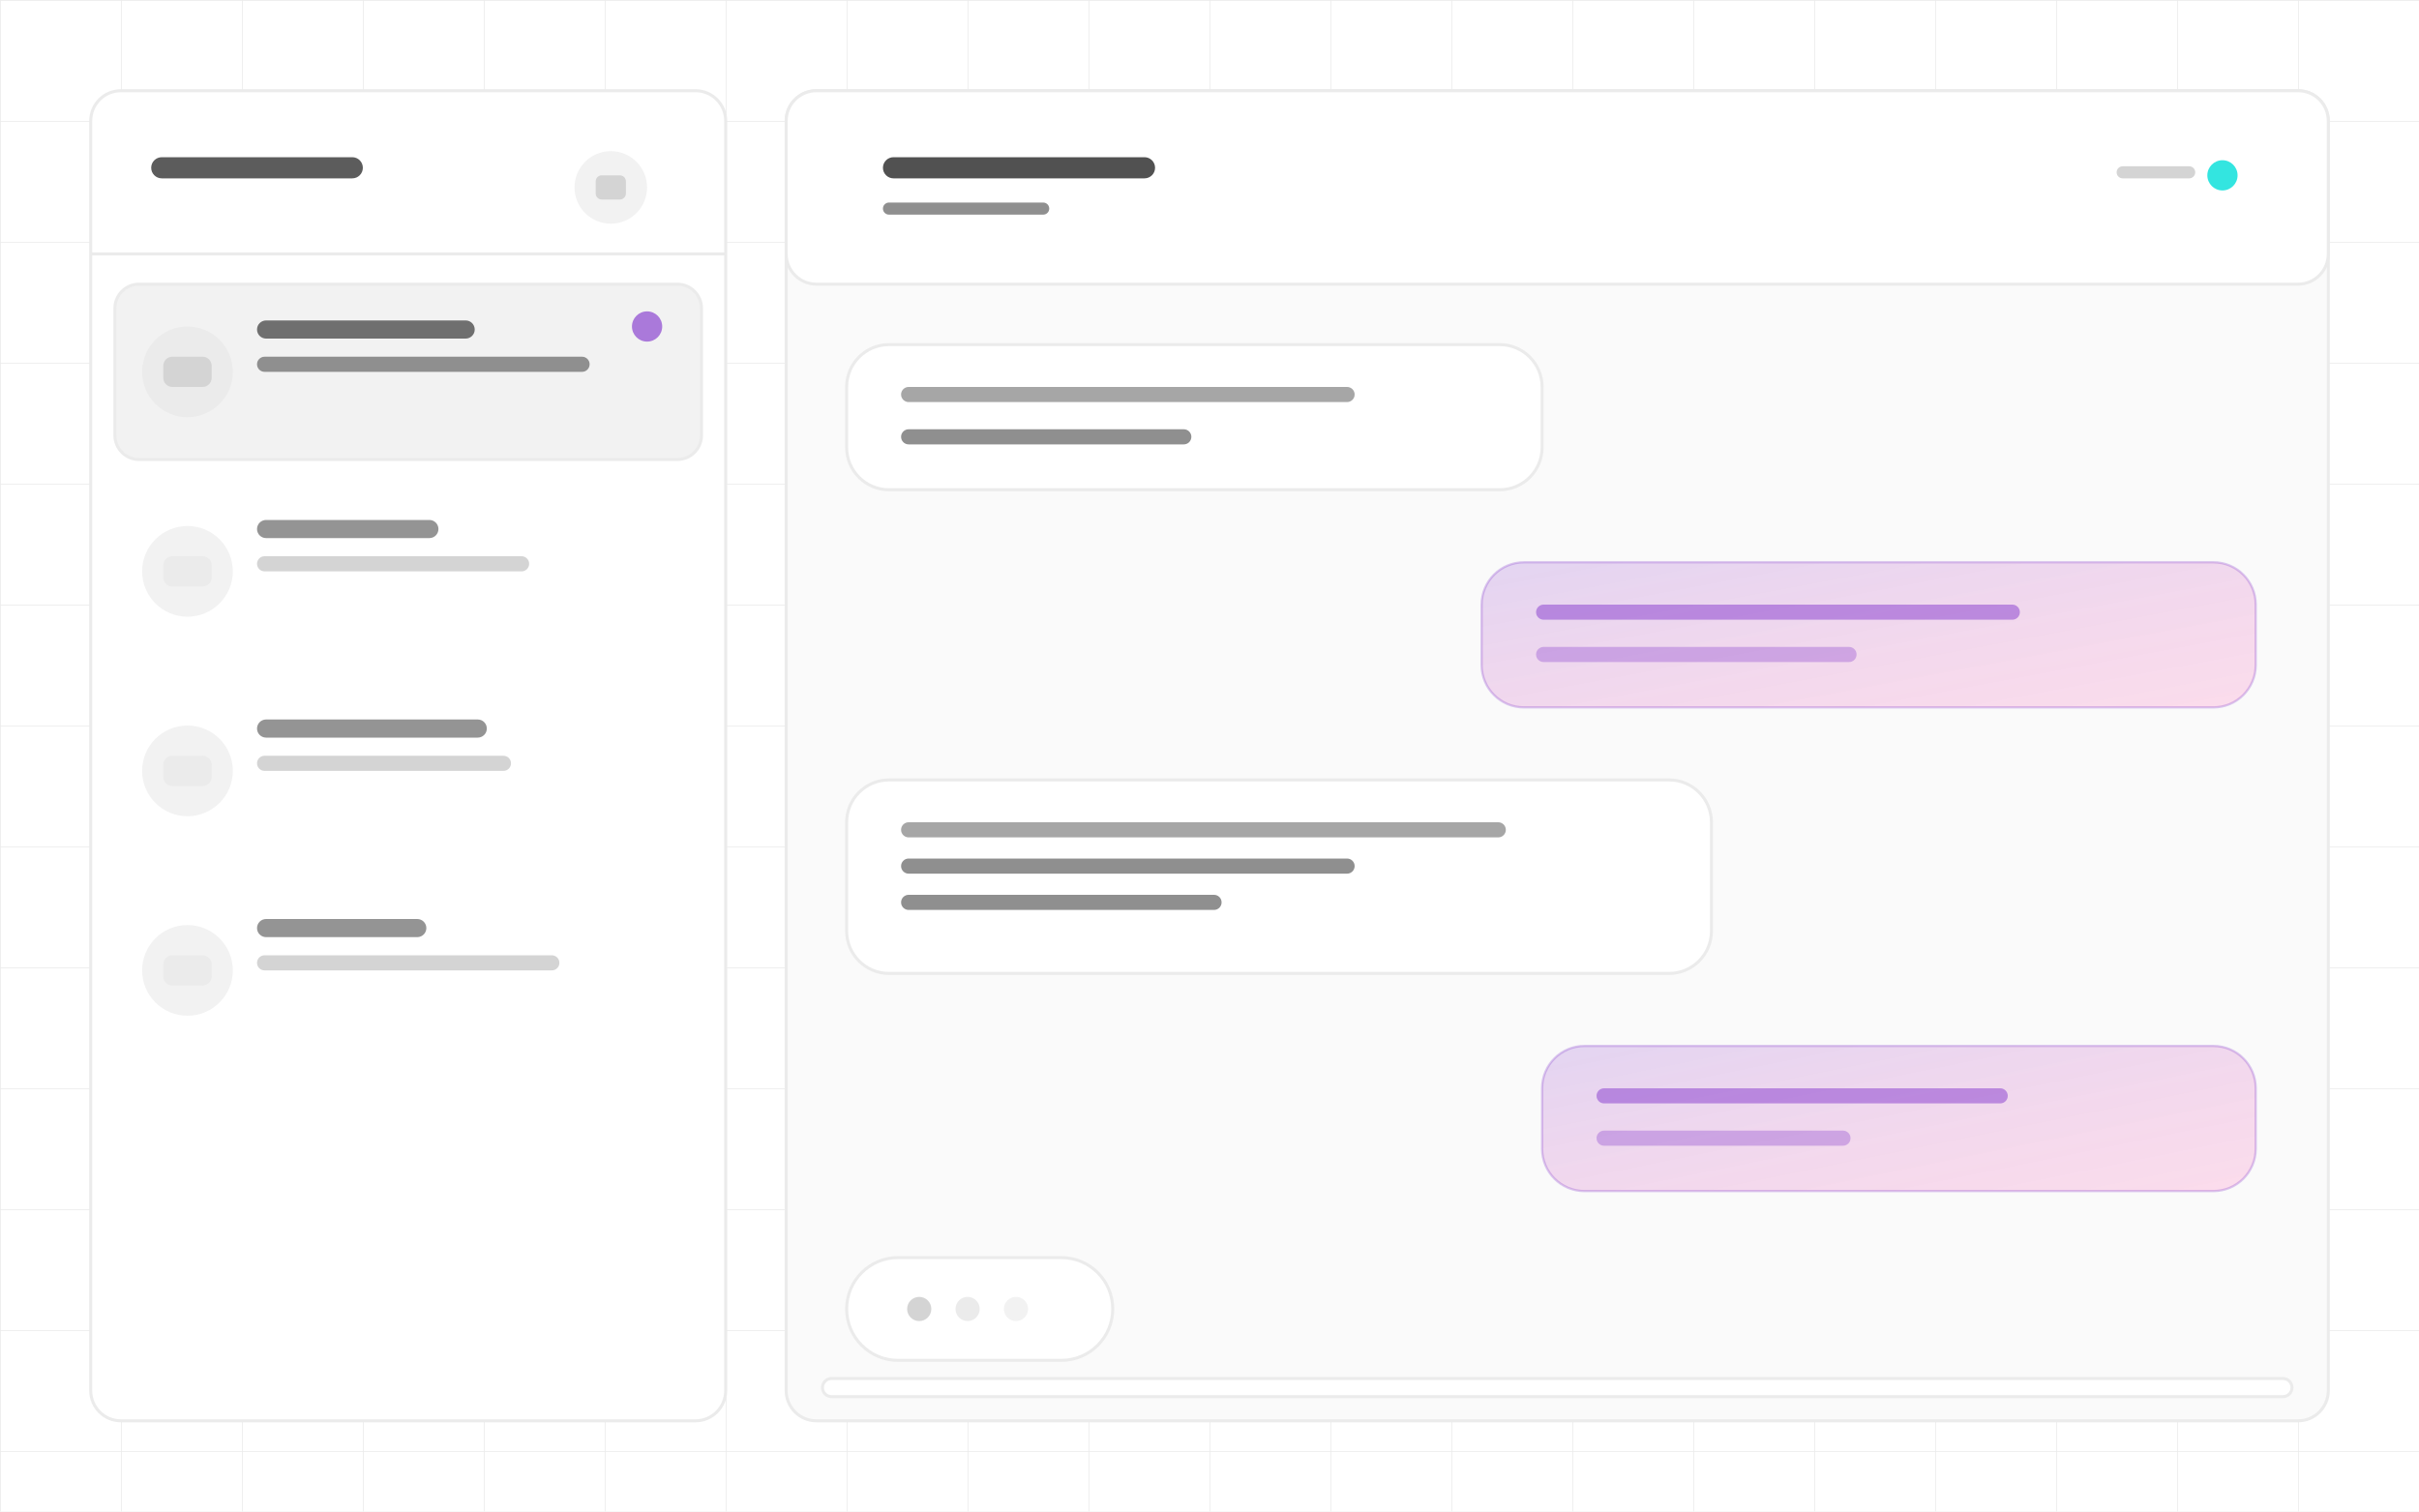
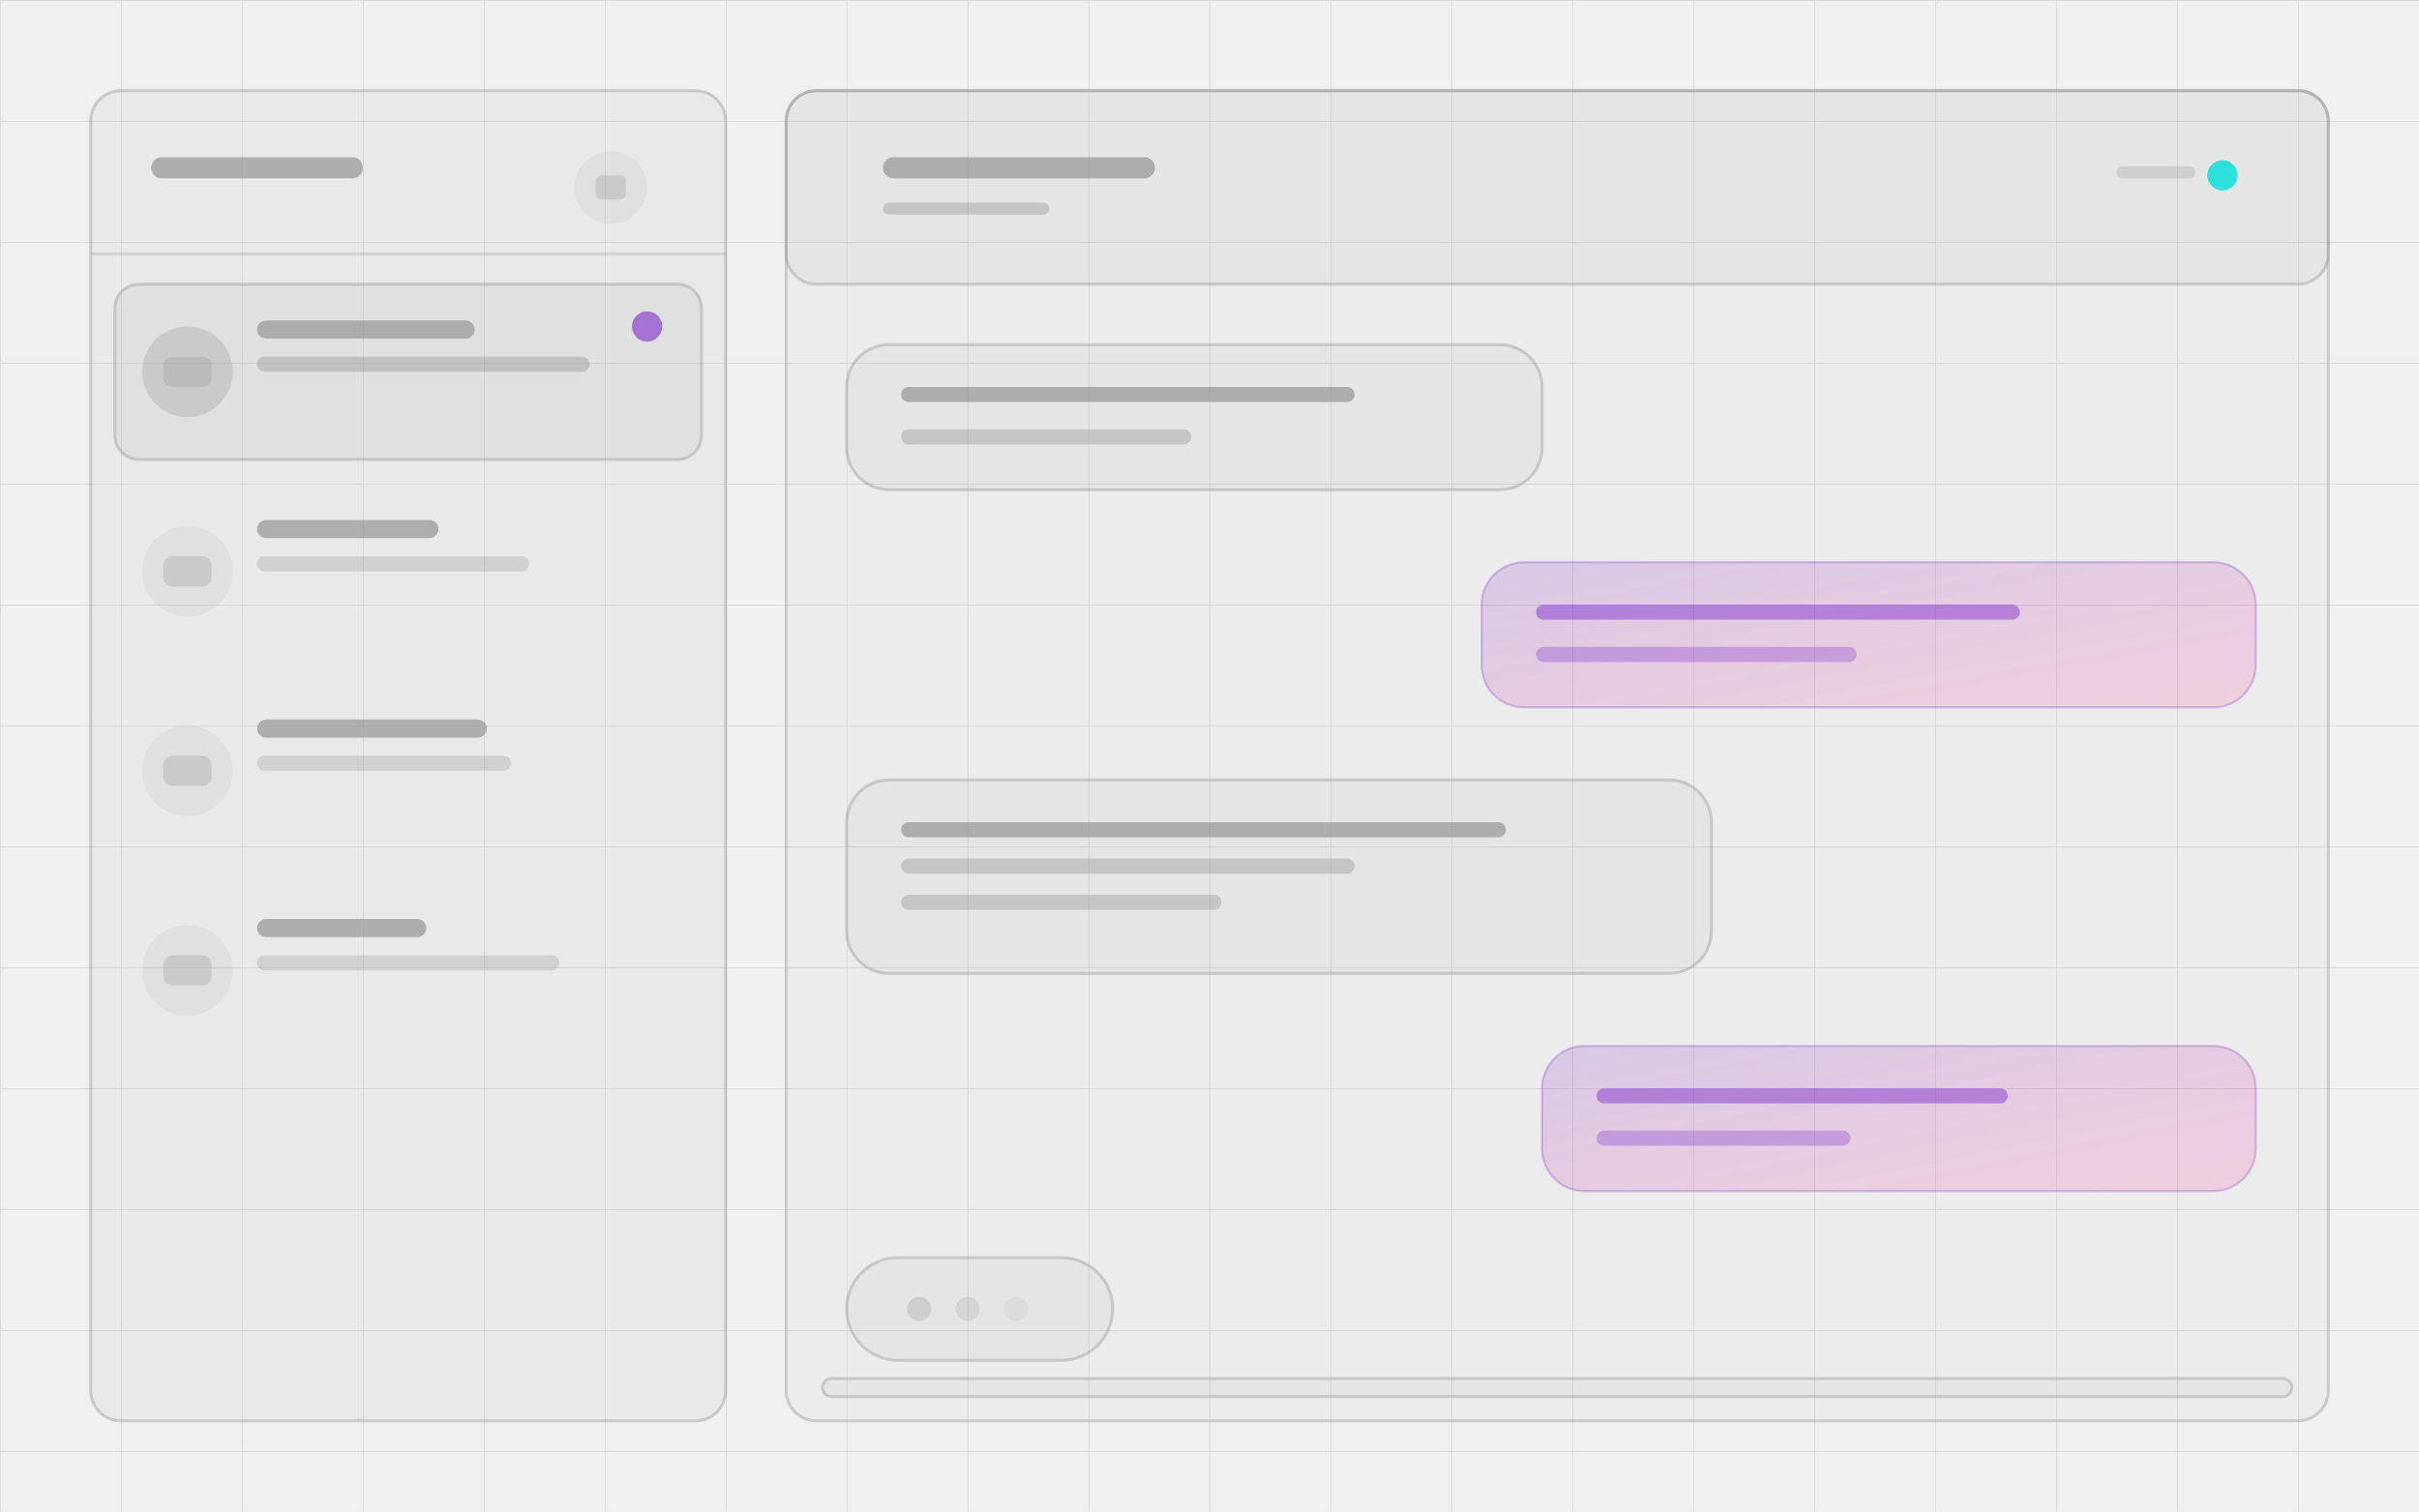
<svg xmlns="http://www.w3.org/2000/svg" viewBox="0 0 800 500" fill="none">
-   <rect width="800" height="500" fill="#ffffff" />
+   <rect width="800" height="500" fill="none" />
  <defs>
    <pattern id="grid" width="40" height="40" patternUnits="userSpaceOnUse">
-       <path d="M 40 0 L 0 0 0 40" fill="none" stroke="#ebebeb" stroke-width="0.5" />
+       <path d="M 40 0 L 0 0 0 40" fill="none" stroke="rgba(150,150,150,0.3)" stroke-width="0.5" />
    </pattern>
    <linearGradient id="sentBg" x1="0" y1="0" x2="1" y2="1">
      <stop offset="0%" stop-color="#7928ca" stop-opacity="0.18" />
      <stop offset="100%" stop-color="#ff0080" stop-opacity="0.12" />
    </linearGradient>
  </defs>
  <rect width="800" height="500" fill="url(#grid)" />
-   <rect x="30" y="30" width="210" height="440" rx="10" fill="#ffffff" stroke="#ebebeb" stroke-width="1" />
-   <rect x="50" y="52" width="70" height="7" rx="3.5" fill="#171717" opacity="0.7" />
-   <rect x="190" y="50" width="24" height="24" rx="12" fill="#f2f2f2" />
-   <rect x="197" y="58" width="10" height="8" rx="2" fill="#d4d4d4" />
-   <line x1="30" y1="84" x2="240" y2="84" stroke="#ebebeb" stroke-width="1" />
-   <rect x="38" y="94" width="194" height="58" rx="8" fill="#f2f2f2" stroke="#ebebeb" stroke-width="1" />
-   <circle cx="62" cy="123" r="15" fill="#ebebeb" />
+   <rect x="30" y="30" width="210" height="440" rx="10" fill="rgba(150,150,150,0.08)" stroke="rgba(150,150,150,0.4)" stroke-width="1" />
+   <rect x="50" y="52" width="70" height="7" rx="3.5" fill="rgba(150,150,150,0.7)" />
+   <rect x="190" y="50" width="24" height="24" rx="12" fill="rgba(150,150,150,0.12)" />
+   <rect x="197" y="58" width="10" height="8" rx="2" fill="rgba(150,150,150,0.3)" />
+   <line x1="30" y1="84" x2="240" y2="84" stroke="rgba(150,150,150,0.3)" stroke-width="1" />
+   <rect x="38" y="94" width="194" height="58" rx="8" fill="rgba(150,150,150,0.12)" stroke="rgba(150,150,150,0.4)" stroke-width="1" />
+   <circle cx="62" cy="123" r="15" fill="rgba(150,150,150,0.3)" />
  <rect x="62" cy="123" cx="62" r="0" />
-   <rect x="54" y="118" width="16" height="10" rx="3" fill="#d4d4d4" />
-   <rect x="85" y="106" width="72" height="6" rx="3" fill="#171717" opacity="0.6" />
-   <rect x="85" y="118" width="110" height="5" rx="2.5" fill="#8f8f8f" />
+   <rect x="54" y="118" width="16" height="10" rx="3" fill="rgba(150,150,150,0.3)" />
+   <rect x="85" y="106" width="72" height="6" rx="3" fill="rgba(150,150,150,0.7)" />
+   <rect x="85" y="118" width="110" height="5" rx="2.5" fill="rgba(150,150,150,0.4)" />
  <circle cx="214" cy="108" r="5" fill="#7928ca" opacity="0.6" />
  <rect x="38" y="160" width="194" height="58" rx="8" fill="none" />
-   <circle cx="62" cy="189" r="15" fill="#f2f2f2" />
-   <rect x="54" y="184" width="16" height="10" rx="3" fill="#ebebeb" />
-   <rect x="85" y="172" width="60" height="6" rx="3" fill="#4d4d4d" opacity="0.6" />
-   <rect x="85" y="184" width="90" height="5" rx="2.5" fill="#d4d4d4" />
-   <circle cx="62" cy="255" r="15" fill="#f2f2f2" />
-   <rect x="54" y="250" width="16" height="10" rx="3" fill="#ebebeb" />
-   <rect x="85" y="238" width="76" height="6" rx="3" fill="#4d4d4d" opacity="0.6" />
-   <rect x="85" y="250" width="84" height="5" rx="2.5" fill="#d4d4d4" />
-   <circle cx="62" cy="321" r="15" fill="#f2f2f2" />
-   <rect x="54" y="316" width="16" height="10" rx="3" fill="#ebebeb" />
-   <rect x="85" y="304" width="56" height="6" rx="3" fill="#4d4d4d" opacity="0.6" />
-   <rect x="85" y="316" width="100" height="5" rx="2.5" fill="#d4d4d4" />
-   <rect x="260" y="30" width="510" height="440" rx="10" fill="#fafafa" stroke="#ebebeb" stroke-width="1" />
-   <rect x="260" y="30" width="510" height="64" rx="10" fill="#ffffff" stroke="#ebebeb" stroke-width="1" />
-   <rect x="292" y="52" width="90" height="7" rx="3.5" fill="#171717" opacity="0.75" />
-   <rect x="292" y="67" width="55" height="4" rx="2" fill="#8f8f8f" />
+   <circle cx="62" cy="189" r="15" fill="rgba(150,150,150,0.12)" />
+   <rect x="54" y="184" width="16" height="10" rx="3" fill="rgba(150,150,150,0.3)" />
+   <rect x="85" y="172" width="60" height="6" rx="3" fill="rgba(150,150,150,0.7)" />
+   <rect x="85" y="184" width="90" height="5" rx="2.5" fill="rgba(150,150,150,0.3)" />
+   <circle cx="62" cy="255" r="15" fill="rgba(150,150,150,0.12)" />
+   <rect x="54" y="250" width="16" height="10" rx="3" fill="rgba(150,150,150,0.3)" />
+   <rect x="85" y="238" width="76" height="6" rx="3" fill="rgba(150,150,150,0.7)" />
+   <rect x="85" y="250" width="84" height="5" rx="2.5" fill="rgba(150,150,150,0.3)" />
+   <circle cx="62" cy="321" r="15" fill="rgba(150,150,150,0.12)" />
+   <rect x="54" y="316" width="16" height="10" rx="3" fill="rgba(150,150,150,0.3)" />
+   <rect x="85" y="304" width="56" height="6" rx="3" fill="rgba(150,150,150,0.7)" />
+   <rect x="85" y="316" width="100" height="5" rx="2.5" fill="rgba(150,150,150,0.3)" />
+   <rect x="260" y="30" width="510" height="440" rx="10" fill="rgba(150,150,150,0.05)" stroke="rgba(150,150,150,0.4)" stroke-width="1" />
+   <rect x="260" y="30" width="510" height="64" rx="10" fill="rgba(150,150,150,0.08)" stroke="rgba(150,150,150,0.4)" stroke-width="1" />
+   <rect x="292" y="52" width="90" height="7" rx="3.5" fill="rgba(150,150,150,0.7)" />
+   <rect x="292" y="67" width="55" height="4" rx="2" fill="rgba(150,150,150,0.4)" />
  <circle cx="735" cy="58" r="5" fill="#00dfd8" opacity="0.8" />
-   <rect x="700" y="55" width="26" height="4" rx="2" fill="#d4d4d4" />
-   <rect x="280" y="114" width="230" height="48" rx="14" fill="#ffffff" stroke="#ebebeb" stroke-width="1" />
-   <rect x="298" y="128" width="150" height="5" rx="2.5" fill="#4d4d4d" opacity="0.5" />
-   <rect x="298" y="142" width="96" height="5" rx="2.5" fill="#8f8f8f" />
+   <rect x="700" y="55" width="26" height="4" rx="2" fill="rgba(150,150,150,0.3)" />
+   <rect x="280" y="114" width="230" height="48" rx="14" fill="rgba(150,150,150,0.08)" stroke="rgba(150,150,150,0.4)" stroke-width="1" />
+   <rect x="298" y="128" width="150" height="5" rx="2.5" fill="rgba(150,150,150,0.7)" />
+   <rect x="298" y="142" width="96" height="5" rx="2.5" fill="rgba(150,150,150,0.4)" />
  <rect x="490" y="186" width="256" height="48" rx="14" fill="url(#sentBg)" stroke="#7928ca" stroke-width="0.75" stroke-opacity="0.25" />
  <rect x="508" y="200" width="160" height="5" rx="2.5" fill="#7928ca" opacity="0.45" />
  <rect x="508" y="214" width="106" height="5" rx="2.5" fill="#7928ca" opacity="0.3" />
-   <rect x="280" y="258" width="286" height="64" rx="14" fill="#ffffff" stroke="#ebebeb" stroke-width="1" />
-   <rect x="298" y="272" width="200" height="5" rx="2.5" fill="#4d4d4d" opacity="0.5" />
-   <rect x="298" y="284" width="150" height="5" rx="2.5" fill="#8f8f8f" />
-   <rect x="298" y="296" width="106" height="5" rx="2.5" fill="#8f8f8f" />
+   <rect x="280" y="258" width="286" height="64" rx="14" fill="rgba(150,150,150,0.08)" stroke="rgba(150,150,150,0.4)" stroke-width="1" />
+   <rect x="298" y="272" width="200" height="5" rx="2.5" fill="rgba(150,150,150,0.7)" />
+   <rect x="298" y="284" width="150" height="5" rx="2.5" fill="rgba(150,150,150,0.4)" />
+   <rect x="298" y="296" width="106" height="5" rx="2.5" fill="rgba(150,150,150,0.4)" />
  <rect x="510" y="346" width="236" height="48" rx="14" fill="url(#sentBg)" stroke="#7928ca" stroke-width="0.75" stroke-opacity="0.25" />
  <rect x="528" y="360" width="136" height="5" rx="2.5" fill="#7928ca" opacity="0.45" />
  <rect x="528" y="374" width="84" height="5" rx="2.5" fill="#7928ca" opacity="0.3" />
-   <rect x="280" y="416" width="88" height="34" rx="17" fill="#ffffff" stroke="#ebebeb" stroke-width="1" />
-   <circle cx="304" cy="433" r="4" fill="#d4d4d4" />
-   <circle cx="320" cy="433" r="4" fill="#ebebeb" />
-   <circle cx="336" cy="433" r="4" fill="#f2f2f2" />
-   <rect x="272" y="456" width="486" height="6" rx="3" fill="#ffffff" stroke="#ebebeb" stroke-width="1" />
+   <rect x="280" y="416" width="88" height="34" rx="17" fill="rgba(150,150,150,0.08)" stroke="rgba(150,150,150,0.4)" stroke-width="1" />
+   <circle cx="304" cy="433" r="4" fill="rgba(150,150,150,0.3)" />
+   <circle cx="320" cy="433" r="4" fill="rgba(150,150,150,0.2)" />
+   <circle cx="336" cy="433" r="4" fill="rgba(150,150,150,0.12)" />
+   <rect x="272" y="456" width="486" height="6" rx="3" fill="rgba(150,150,150,0.08)" stroke="rgba(150,150,150,0.4)" stroke-width="1" />
</svg>
